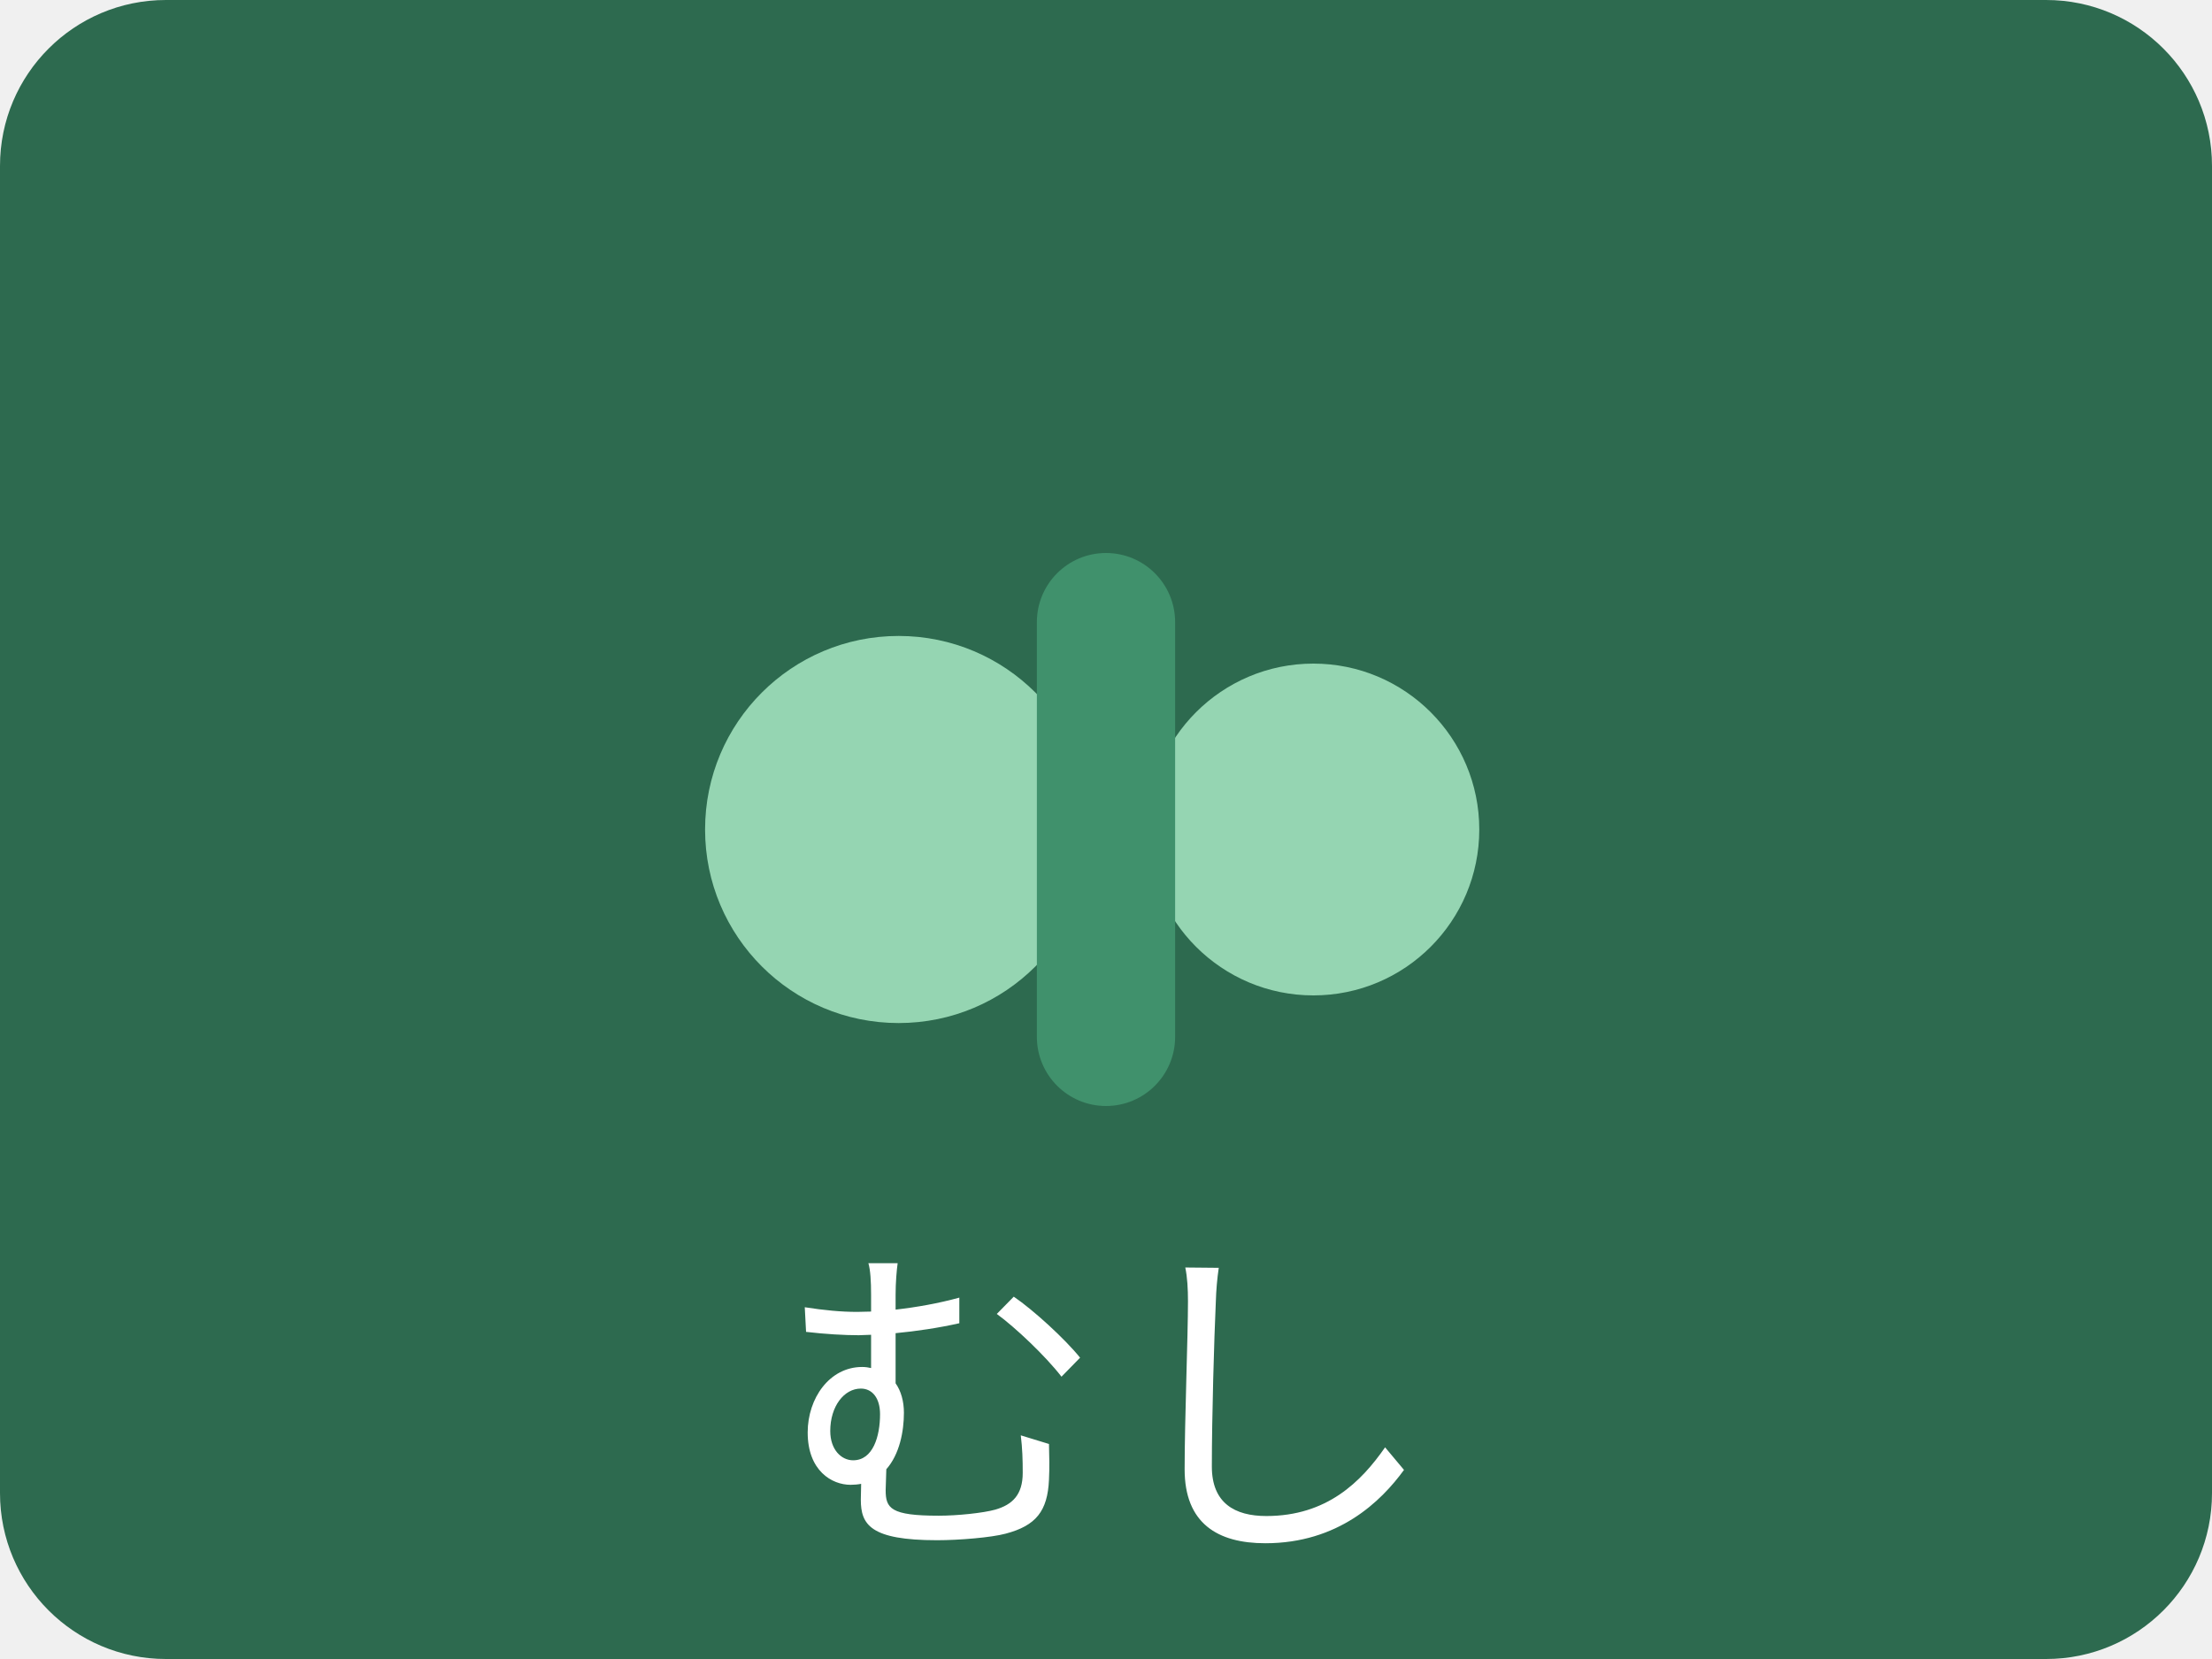
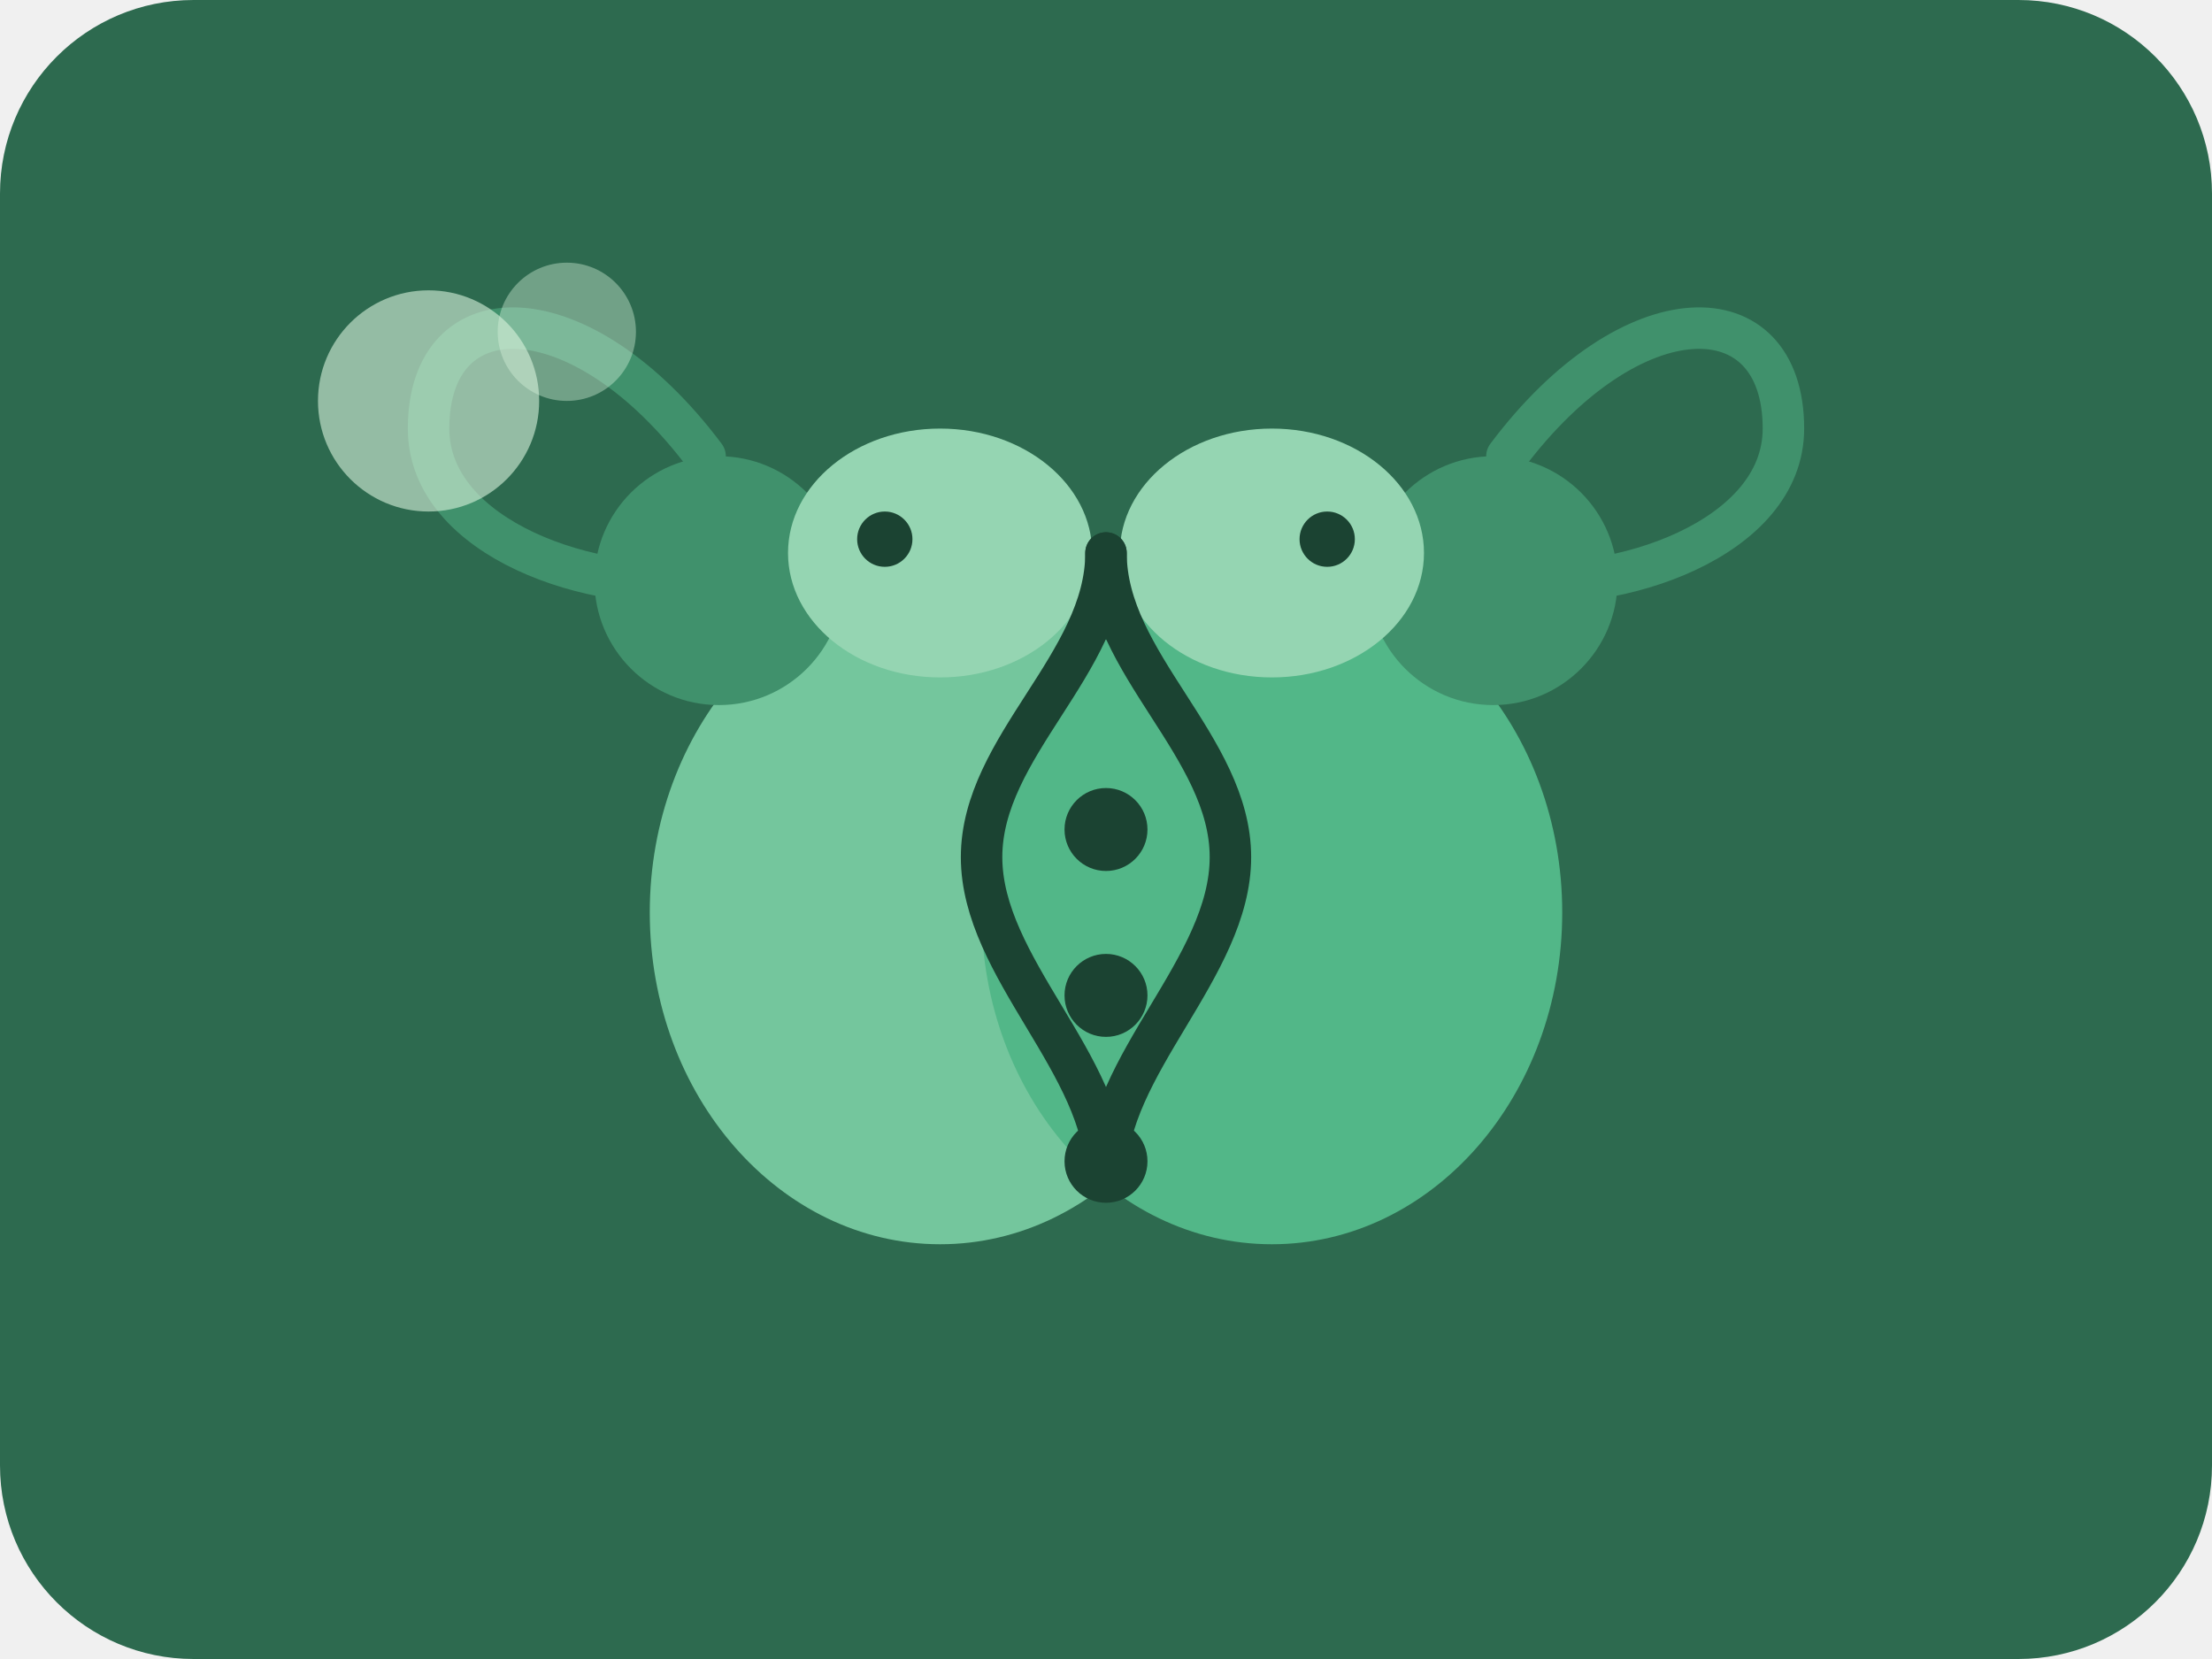
<svg xmlns="http://www.w3.org/2000/svg" viewBox="0 0 320 240">
-   <rect width="320" height="240" fill="#2D6A4F" rx="24" />
-   <circle cx="130" cy="120" r="28" fill="#95D5B2" />
-   <circle cx="190" cy="120" r="24" fill="#95D5B2" />
-   <rect x="150" y="80" width="20" height="80" rx="10" fill="#40916C" />
-   <text x="50%" y="85%" dominant-baseline="middle" text-anchor="middle" font-family="Noto Sans JP, sans-serif" font-size="48" fill="#fff">むし</text>
+   <rect width="320" height="240" fill="#2D6A4F" rx="28" />
+   <g transform="translate(160 132)">
+     <ellipse cx="-24" cy="0" rx="42" ry="48" fill="#74C69D" />
+     <ellipse cx="24" cy="0" rx="42" ry="48" fill="#52B788" />
+     <circle cx="-56" cy="-48" r="18" fill="#40916C" />
+     <circle cx="56" cy="-48" r="18" fill="#40916C" />
+     <ellipse cx="-24" cy="-52" rx="22" ry="18" fill="#95D5B2" />
+     <ellipse cx="24" cy="-52" rx="22" ry="18" fill="#95D5B2" />
+     <g fill="#1B4332">
+       <circle cx="-32" cy="-54" r="4" />
+       <circle cx="32" cy="-54" r="4" />
+     </g>
+     <path d="M0-52c0 16 18 28 18 44s-18 30-18 46" fill="none" stroke="#1B4332" stroke-width="6" stroke-linecap="round" />
+     <path d="M0-52c0 16-18 28-18 44s18 30 18 46" fill="none" stroke="#1B4332" stroke-width="6" stroke-linecap="round" />
+     <path d="M-58-66c-18-24-40-24-40-4 0 16 24 24 40 22" fill="none" stroke="#40916C" stroke-width="6" stroke-linecap="round" />
+     <path d="M58-66c18-24 40-24 40-4 0 16-24 24-40 22" fill="none" stroke="#40916C" stroke-width="6" stroke-linecap="round" />
+     <g fill="#1B4332">
+       <circle cx="0" cy="-12" r="6" />
+       <circle cx="0" cy="12" r="6" />
+       <circle cx="0" cy="36" r="6" />
+     </g>
+   </g>
+   <circle cx="62" cy="58" r="16" fill="#D8F3DC" opacity="0.6" />
+   <circle cx="82" cy="48" r="10" fill="#D8F3DC" opacity="0.4" />
</svg>
